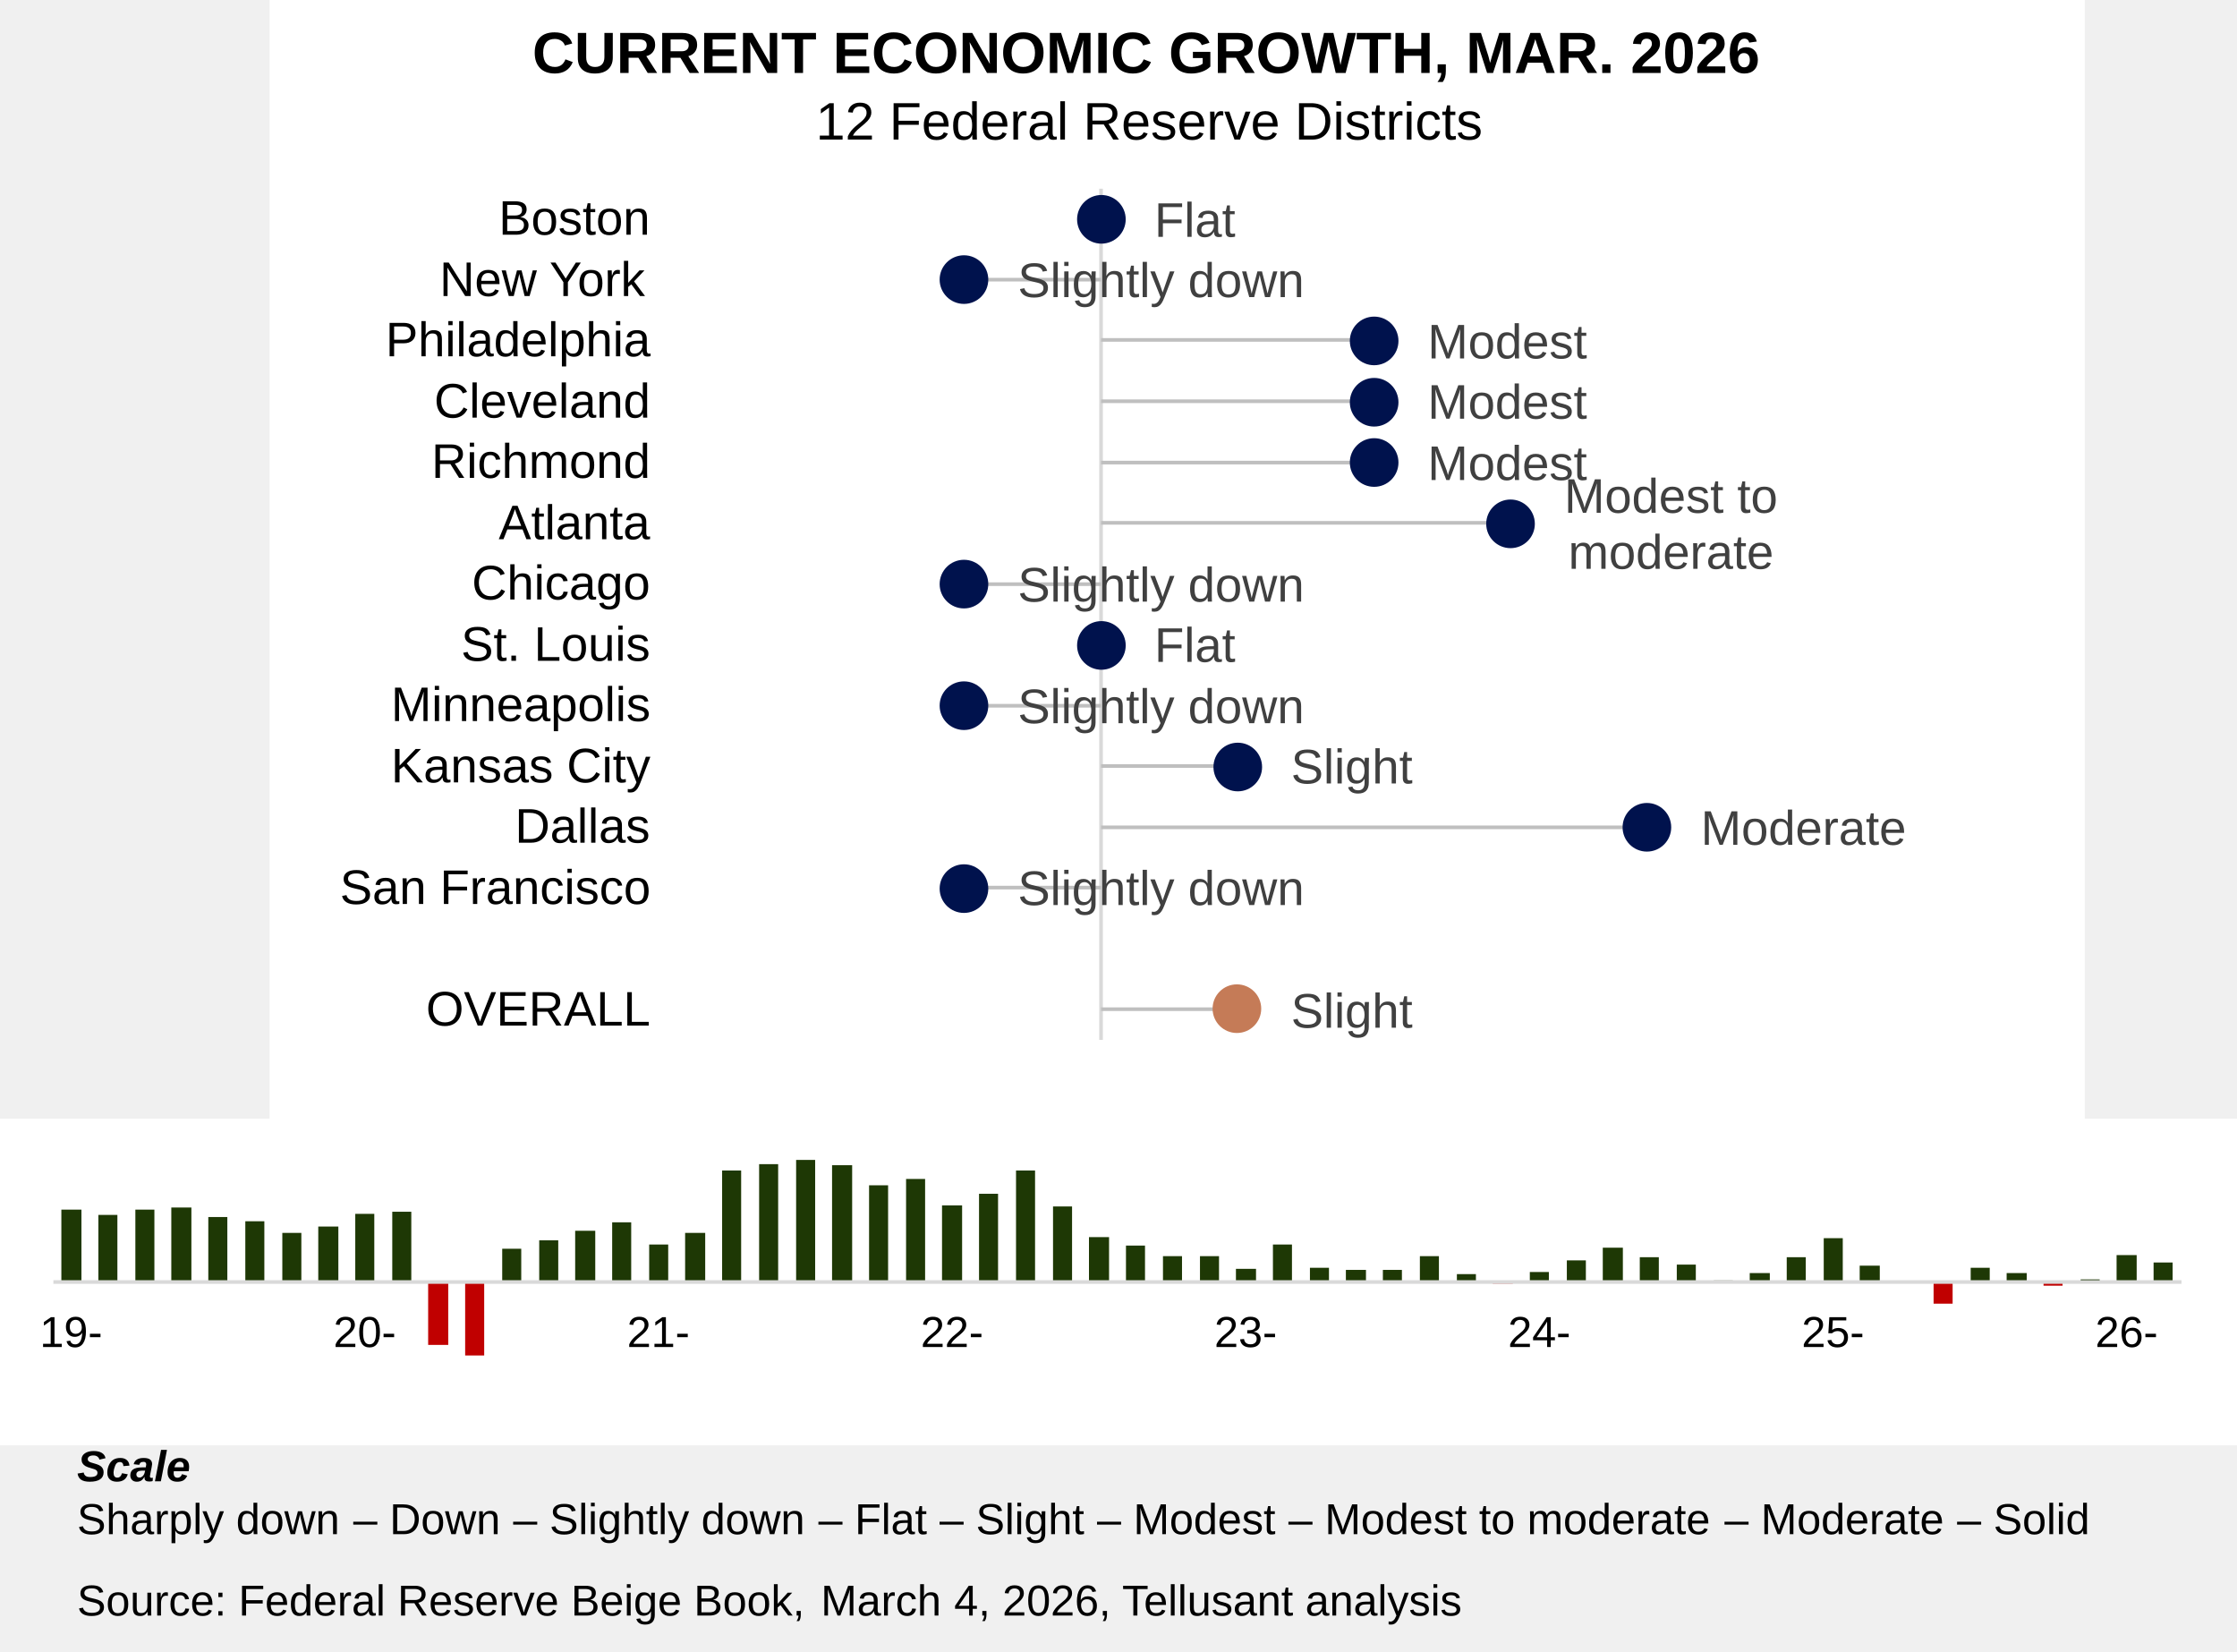
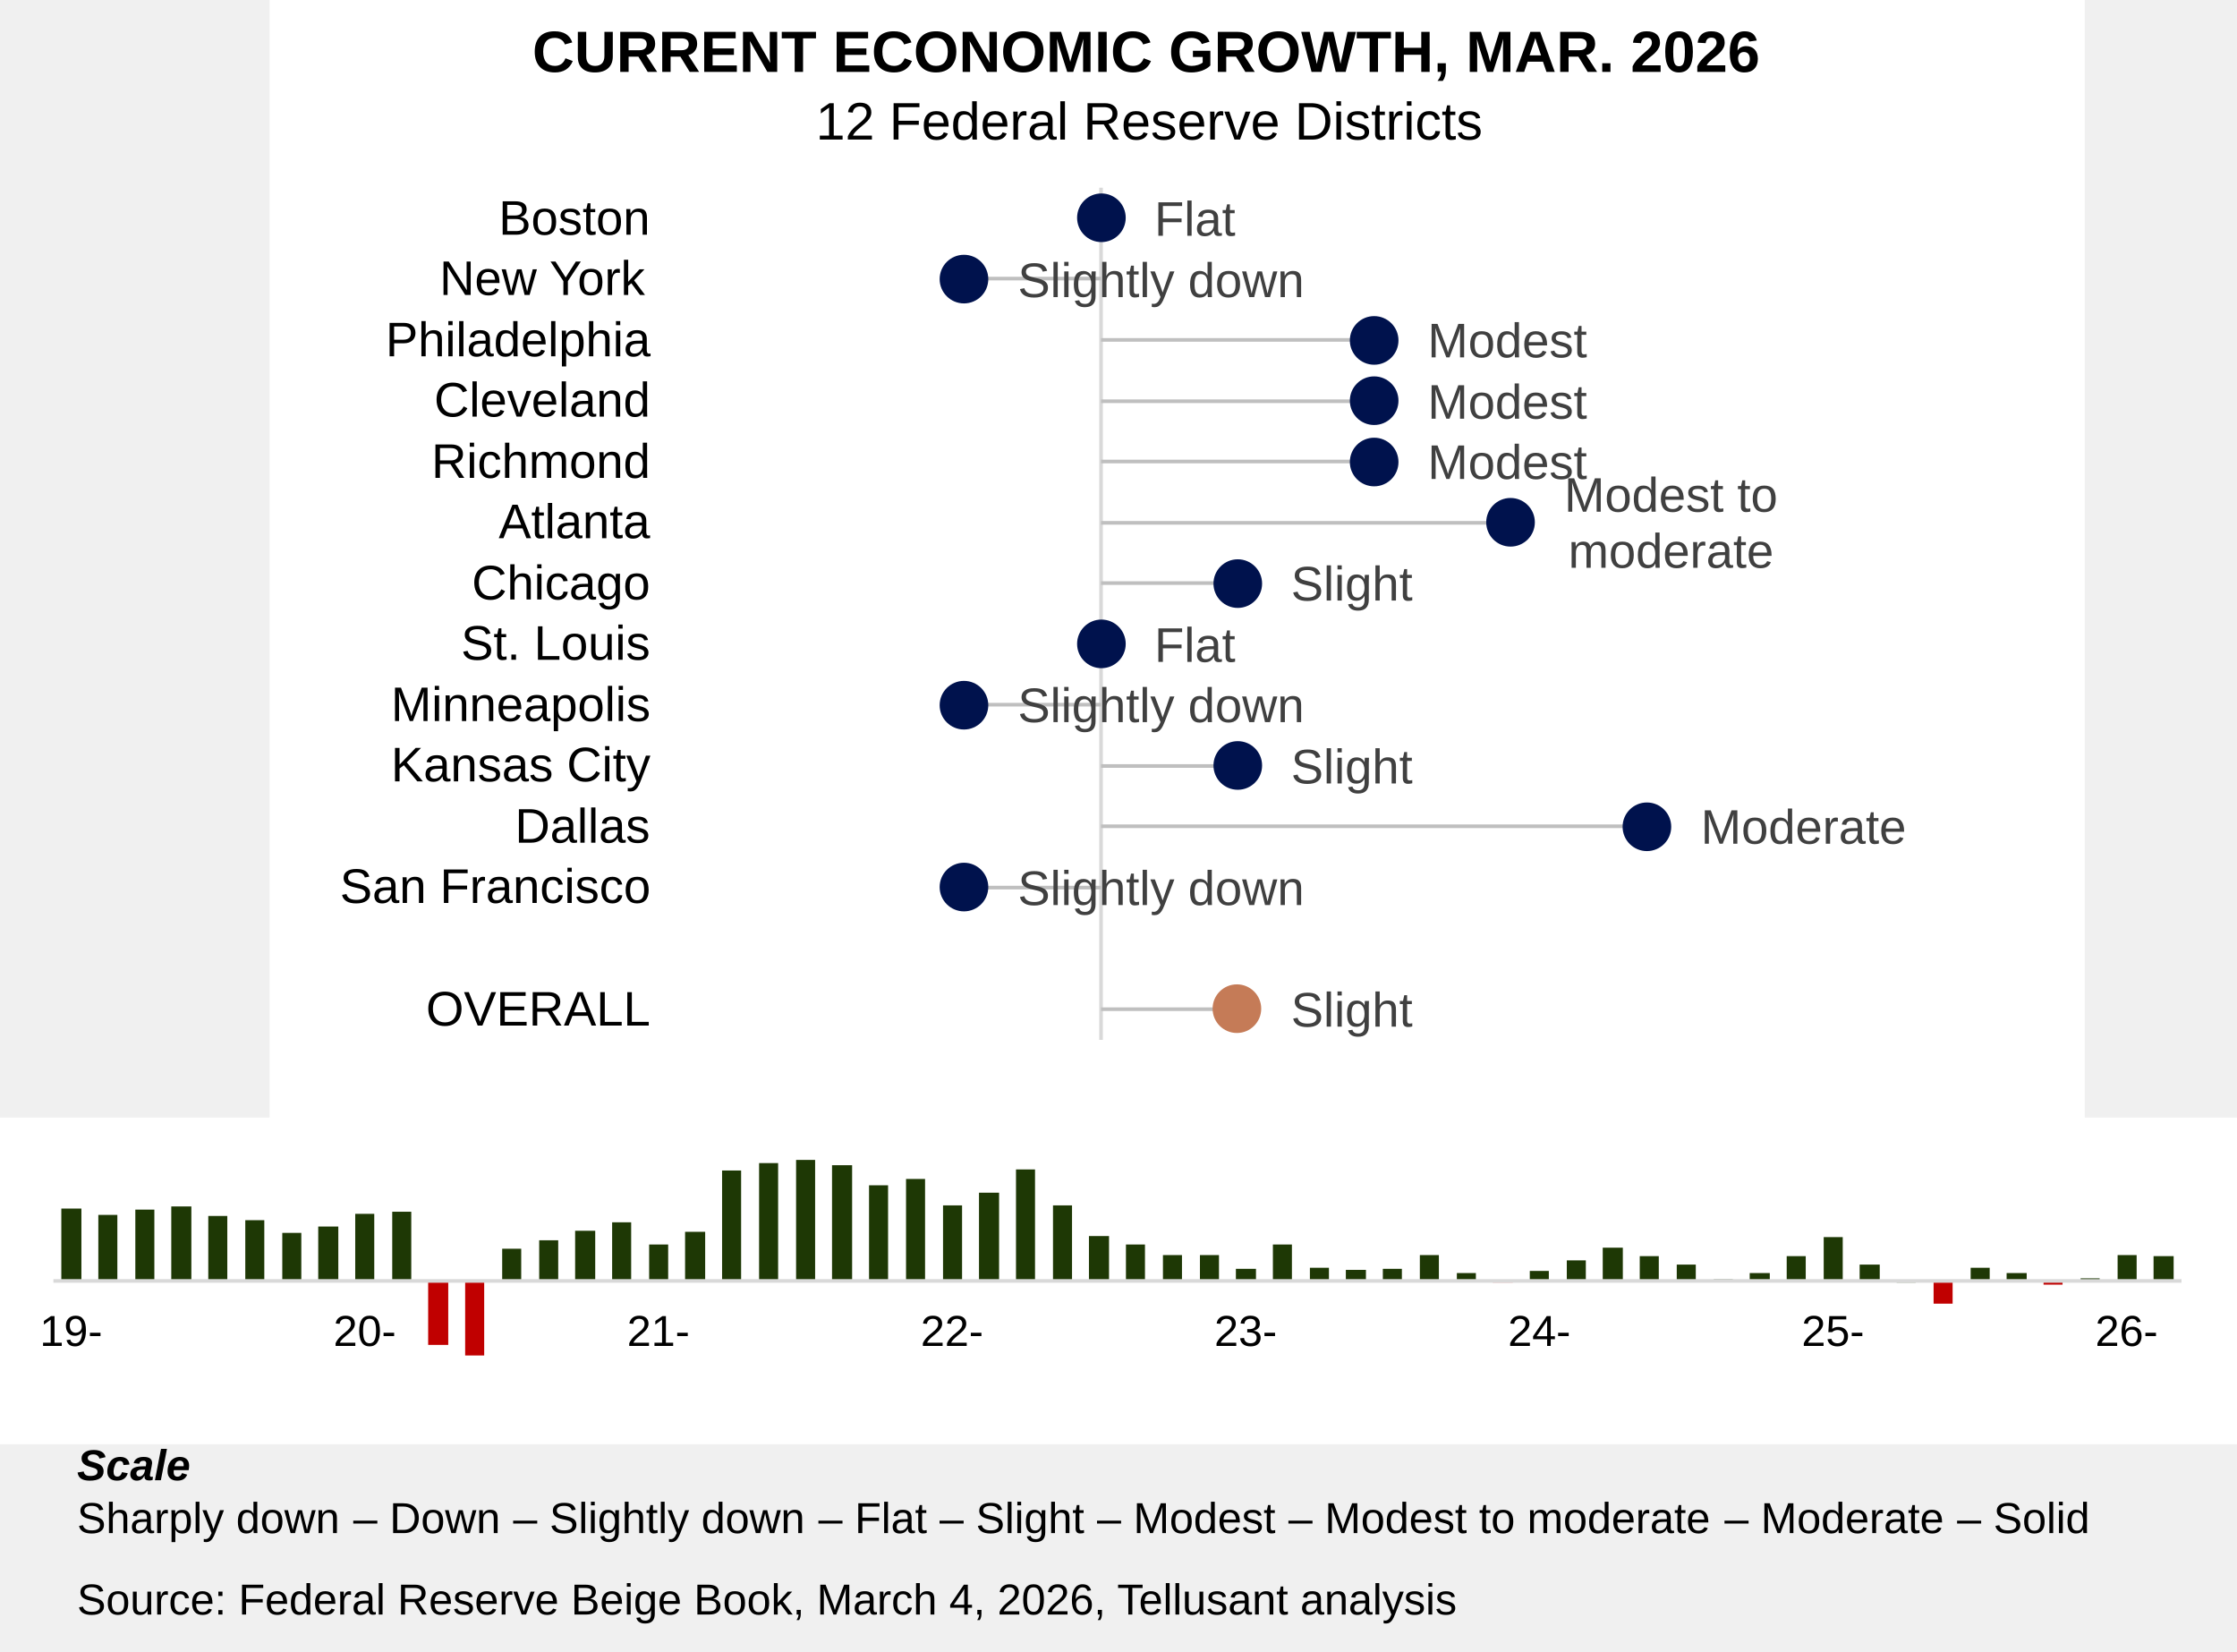
<svg xmlns="http://www.w3.org/2000/svg" width="2116" height="1562" xml:space="preserve" overflow="hidden">
  <defs>
    <clipPath id="clip0">
-       <rect x="1142" y="554" width="2116" height="1562" />
+       <rect x="136" y="309" width="2116" height="1562" />
    </clipPath>
  </defs>
-   <g clip-path="url(#clip0)" transform="translate(-1142 -554)">
-     <text font-family="Arial,Arial_MSFontService,sans-serif" font-style="italic" font-weight="700" font-size="41" transform="matrix(1 0 0 1 1214.89 1955)">Scale</text>
-     <text font-family="Arial,Arial_MSFontService,sans-serif" font-weight="400" font-size="41" transform="matrix(1 0 0 1 1214.89 2005)">Sharply down </text>
-     <text font-family="Arial,Arial_MSFontService,sans-serif" font-weight="400" font-size="41" transform="matrix(1 0 0 1 1476.14 2005)">–</text>
-     <text font-family="Arial,Arial_MSFontService,sans-serif" font-weight="400" font-size="41" transform="matrix(1 0 0 1 1510.51 2005)">Down </text>
-     <text font-family="Arial,Arial_MSFontService,sans-serif" font-weight="400" font-size="41" transform="matrix(1 0 0 1 1627.39 2005)">–</text>
-     <text font-family="Arial,Arial_MSFontService,sans-serif" font-weight="400" font-size="41" transform="matrix(1 0 0 1 1661.76 2005)">Slightly down </text>
-     <text font-family="Arial,Arial_MSFontService,sans-serif" font-weight="400" font-size="41" transform="matrix(1 0 0 1 1916.14 2005)">–</text>
-     <text font-family="Arial,Arial_MSFontService,sans-serif" font-weight="400" font-size="41" transform="matrix(1 0 0 1 1950.51 2005)">Flat </text>
-     <text font-family="Arial,Arial_MSFontService,sans-serif" font-weight="400" font-size="41" transform="matrix(1 0 0 1 2030.72 2005)">–</text>
-     <text font-family="Arial,Arial_MSFontService,sans-serif" font-weight="400" font-size="41" transform="matrix(1 0 0 1 2065.1 2005)">Slight </text>
-     <text font-family="Arial,Arial_MSFontService,sans-serif" font-weight="400" font-size="41" transform="matrix(1 0 0 1 2179.68 2005)">–</text>
-     <text font-family="Arial,Arial_MSFontService,sans-serif" font-weight="400" font-size="41" transform="matrix(1 0 0 1 2214.06 2005)">Modest </text>
-     <text font-family="Arial,Arial_MSFontService,sans-serif" font-weight="400" font-size="41" transform="matrix(1 0 0 1 2360.72 2005)">–</text>
-     <text font-family="Arial,Arial_MSFontService,sans-serif" font-weight="400" font-size="41" transform="matrix(1 0 0 1 2395.1 2005)">Modest to moderate </text>
-     <text font-family="Arial,Arial_MSFontService,sans-serif" font-weight="400" font-size="41" transform="matrix(1 0 0 1 2773.22 2005)">–</text>
-     <text font-family="Arial,Arial_MSFontService,sans-serif" font-weight="400" font-size="41" transform="matrix(1 0 0 1 2807.6 2005)">Moderate </text>
-     <text font-family="Arial,Arial_MSFontService,sans-serif" font-weight="400" font-size="41" transform="matrix(1 0 0 1 2993.22 2005)">–</text>
-     <text font-family="Arial,Arial_MSFontService,sans-serif" font-weight="400" font-size="41" transform="matrix(1 0 0 1 3027.6 2005)">Solid</text>
-     <text font-family="Arial,Arial_MSFontService,sans-serif" font-weight="400" font-size="41" transform="matrix(1 0 0 1 1214.89 2082)">Source: Federal Reserve Beige Book, </text>
-     <text font-family="Arial,Arial_MSFontService,sans-serif" font-weight="400" font-size="41" transform="matrix(1 0 0 1 1918.43 2082)">March</text>
-     <text font-family="Arial,Arial_MSFontService,sans-serif" font-weight="400" font-size="41" transform="matrix(1 0 0 1 2044.47 2082)">4</text>
-     <text font-family="Arial,Arial_MSFontService,sans-serif" font-weight="400" font-size="41" transform="matrix(1 0 0 1 2067.39 2082)">, 2026, Tellusant analysis</text>
-     <rect x="1397" y="554" width="1717" height="1130" fill="#FFFFFF" />
-     <g>
-       <rect x="2183.5" y="985.5" width="258" height="11" stroke="#FFFFFF" stroke-width="3.438" stroke-linejoin="round" stroke-miterlimit="10" fill="none" />
-     </g>
-     <g>
-       <path d="M0 0 0 805" stroke="#D9D9D9" stroke-width="3.438" stroke-linejoin="round" stroke-miterlimit="10" fill="none" fill-rule="evenodd" transform="matrix(1 0 0 -1 2183.5 1537.5)" />
-     </g>
-     <g>
-       <path d="M2312.5 1508.5 2183.5 1508.5" stroke="#BFBFBF" stroke-width="3.438" stroke-linejoin="round" stroke-miterlimit="10" fill="none" />
-     </g>
-     <g>
-       <path d="M2054.5 1393.5 2183.5 1393.5" stroke="#BFBFBF" stroke-width="3.438" stroke-linejoin="round" stroke-miterlimit="10" fill="none" />
-     </g>
-     <g>
-       <path d="M2700.5 1336.5 2183.5 1336.5" stroke="#BFBFBF" stroke-width="3.438" stroke-linejoin="round" stroke-miterlimit="10" fill="none" />
-     </g>
-     <g>
-       <path d="M2312.5 1278.5 2183.5 1278.5" stroke="#BFBFBF" stroke-width="3.438" stroke-linejoin="round" stroke-miterlimit="10" fill="none" />
-     </g>
-     <g>
-       <path d="M2054.5 1221.5 2183.5 1221.5" stroke="#BFBFBF" stroke-width="3.438" stroke-linejoin="round" stroke-miterlimit="10" fill="none" />
-     </g>
-     <g>
-       <path d="M2054.5 1106.5 2183.5 1106.5" stroke="#BFBFBF" stroke-width="3.438" stroke-linejoin="round" stroke-miterlimit="10" fill="none" />
-     </g>
-     <g>
-       <path d="M2571.5 1048.5 2183.5 1048.5" stroke="#BFBFBF" stroke-width="3.438" stroke-linejoin="round" stroke-miterlimit="10" fill="none" />
-     </g>
-     <g>
-       <path d="M2441.5 991.5 2183.5 991.5" stroke="#BFBFBF" stroke-width="3.438" stroke-linejoin="round" stroke-miterlimit="10" fill="none" />
-     </g>
-     <g>
-       <path d="M2441.5 933.5 2183.5 933.5" stroke="#BFBFBF" stroke-width="3.438" stroke-linejoin="round" stroke-miterlimit="10" fill="none" />
-     </g>
-     <g>
-       <path d="M2441.5 875.5 2183.5 875.5" stroke="#BFBFBF" stroke-width="3.438" stroke-linejoin="round" stroke-miterlimit="10" fill="none" />
-     </g>
-     <g>
-       <path d="M2054.5 818.5 2183.5 818.5" stroke="#BFBFBF" stroke-width="3.438" stroke-linejoin="round" stroke-miterlimit="10" fill="none" />
-     </g>
-     <g>
-       <path d="M2335 1508C2335 1520.7 2324.7 1531 2312 1531 2299.3 1531 2289 1520.7 2289 1508 2289 1495.3 2299.3 1485 2312 1485 2324.7 1485 2335 1495.3 2335 1508Z" fill="#C57B57" />
-     </g>
-     <g>
-       <path d="M2076.82 1394.44C2076.82 1407.14 2066.53 1417.44 2053.82 1417.44 2041.12 1417.44 2030.82 1407.14 2030.82 1394.44 2030.82 1381.74 2041.12 1371.44 2053.82 1371.44 2066.53 1371.44 2076.82 1381.74 2076.82 1394.44Z" fill="#00124D" />
-       <path d="M2722.82 1336.44C2722.82 1349.14 2712.53 1359.44 2699.82 1359.44 2687.12 1359.44 2676.82 1349.14 2676.82 1336.44 2676.82 1323.74 2687.12 1313.44 2699.82 1313.44 2712.53 1313.44 2722.82 1323.74 2722.82 1336.44Z" fill="#00124D" />
-       <path d="M2335.82 1279.44C2335.82 1292.14 2325.53 1302.44 2312.82 1302.44 2300.12 1302.44 2289.82 1292.14 2289.82 1279.44 2289.82 1266.74 2300.12 1256.44 2312.82 1256.44 2325.53 1256.44 2335.82 1266.74 2335.82 1279.44Z" fill="#00124D" />
-       <path d="M2076.82 1221.44C2076.82 1234.14 2066.53 1244.44 2053.82 1244.44 2041.12 1244.44 2030.82 1234.14 2030.82 1221.44 2030.82 1208.74 2041.12 1198.44 2053.82 1198.44 2066.53 1198.44 2076.82 1208.74 2076.82 1221.44Z" fill="#00124D" />
-       <path d="M2206.82 1164.44C2206.82 1177.14 2196.53 1187.44 2183.82 1187.44 2171.12 1187.44 2160.82 1177.14 2160.82 1164.44 2160.82 1151.74 2171.12 1141.44 2183.82 1141.44 2196.53 1141.44 2206.82 1151.74 2206.82 1164.44Z" fill="#00124D" />
-       <path d="M2076.82 1106.44C2076.82 1119.14 2066.53 1129.44 2053.82 1129.44 2041.12 1129.44 2030.82 1119.14 2030.82 1106.44 2030.82 1093.74 2041.12 1083.44 2053.82 1083.44 2066.53 1083.44 2076.82 1093.74 2076.82 1106.44Z" fill="#00124D" />
-       <path d="M2593.82 1049.44C2593.82 1062.14 2583.53 1072.44 2570.82 1072.44 2558.12 1072.44 2547.82 1062.14 2547.82 1049.44 2547.82 1036.74 2558.12 1026.44 2570.82 1026.44 2583.53 1026.44 2593.82 1036.74 2593.82 1049.44Z" fill="#00124D" />
-       <path d="M2464.82 991.439C2464.82 1004.14 2454.53 1014.44 2441.82 1014.44 2429.12 1014.44 2418.82 1004.14 2418.82 991.439 2418.82 978.736 2429.12 968.439 2441.82 968.439 2454.53 968.439 2464.82 978.736 2464.82 991.439Z" fill="#00124D" />
-       <path d="M2464.82 934.439C2464.82 947.141 2454.53 957.438 2441.82 957.438 2429.12 957.438 2418.82 947.141 2418.82 934.439 2418.82 921.736 2429.12 911.439 2441.82 911.439 2454.53 911.439 2464.82 921.736 2464.82 934.439Z" fill="#00124D" />
-       <path d="M2464.82 876.439C2464.82 889.141 2454.53 899.438 2441.82 899.438 2429.12 899.438 2418.82 889.141 2418.82 876.439 2418.82 863.736 2429.12 853.439 2441.82 853.439 2454.53 853.439 2464.82 863.736 2464.82 876.439Z" fill="#00124D" />
-       <path d="M2076.82 818.439C2076.82 831.141 2066.53 841.438 2053.82 841.438 2041.12 841.438 2030.82 831.141 2030.82 818.439 2030.82 805.736 2041.12 795.439 2053.82 795.439 2066.53 795.439 2076.82 805.736 2076.82 818.439Z" fill="#00124D" />
-       <path d="M2206.82 761.439C2206.82 774.141 2196.53 784.438 2183.82 784.438 2171.12 784.438 2160.82 774.141 2160.82 761.439 2160.82 748.736 2171.12 738.439 2183.82 738.439 2196.53 738.439 2206.82 748.736 2206.82 761.439Z" fill="#00124D" />
-     </g>
-     <g>
-       <text fill="#404040" font-family="Arial,Arial_MSFontService,sans-serif" font-weight="400" font-size="46" transform="matrix(1 0 0 1 2363.15 1526)">Slight</text>
-     </g>
-     <g>
-       <text fill="#404040" font-family="Arial,Arial_MSFontService,sans-serif" font-weight="400" font-size="46" transform="matrix(1 0 0 1 2104.7 1410)">Slightly down</text>
-     </g>
-     <g>
-       <text fill="#404040" font-family="Arial,Arial_MSFontService,sans-serif" font-weight="400" font-size="46" transform="matrix(1 0 0 1 2750.82 1353)">Moderate</text>
-     </g>
-     <g>
-       <text fill="#404040" font-family="Arial,Arial_MSFontService,sans-serif" font-weight="400" font-size="46" transform="matrix(1 0 0 1 2363.15 1295)">Slight</text>
-     </g>
-     <g>
-       <text fill="#404040" font-family="Arial,Arial_MSFontService,sans-serif" font-weight="400" font-size="46" transform="matrix(1 0 0 1 2104.7 1238)">Slightly down</text>
-     </g>
-     <g>
-       <text fill="#404040" font-family="Arial,Arial_MSFontService,sans-serif" font-weight="400" font-size="46" transform="matrix(1 0 0 1 2233.93 1180)">Flat</text>
-     </g>
-     <g>
-       <text fill="#404040" font-family="Arial,Arial_MSFontService,sans-serif" font-weight="400" font-size="46" transform="matrix(1 0 0 1 2104.7 1123)">Slightly down</text>
-     </g>
-     <g>
-       <text fill="#404040" font-family="Arial,Arial_MSFontService,sans-serif" font-weight="400" font-size="46" transform="matrix(1 0 0 1 2621.6 1039)">Modest to </text>
-     </g>
-     <g>
-       <text fill="#404040" font-family="Arial,Arial_MSFontService,sans-serif" font-weight="400" font-size="46" transform="matrix(1 0 0 1 2625.43 1092)">moderate</text>
-     </g>
-     <g>
-       <text fill="#404040" font-family="Arial,Arial_MSFontService,sans-serif" font-weight="400" font-size="46" transform="matrix(1 0 0 1 2492.37 1008)">Modest</text>
-     </g>
-     <g>
-       <text fill="#404040" font-family="Arial,Arial_MSFontService,sans-serif" font-weight="400" font-size="46" transform="matrix(1 0 0 1 2492.37 950)">Modest</text>
-     </g>
-     <g>
-       <text fill="#404040" font-family="Arial,Arial_MSFontService,sans-serif" font-weight="400" font-size="46" transform="matrix(1 0 0 1 2492.37 893)">Modest</text>
-     </g>
-     <g>
-       <text fill="#404040" font-family="Arial,Arial_MSFontService,sans-serif" font-weight="400" font-size="46" transform="matrix(1 0 0 1 2104.7 835)">Slightly down</text>
-     </g>
-     <g>
-       <text fill="#404040" font-family="Arial,Arial_MSFontService,sans-serif" font-weight="400" font-size="46" transform="matrix(1 0 0 1 2233.93 778)">Flat</text>
-     </g>
-     <g>
-       <text font-family="Arial,Arial_MSFontService,sans-serif" font-weight="400" font-size="46" transform="matrix(1 0 0 1 1544.96 1524)">OVERALL</text>
-     </g>
-     <g>
-       <text font-family="Arial,Arial_MSFontService,sans-serif" font-weight="400" font-size="46" transform="matrix(1 0 0 1 1463.47 1409)">San Francisco</text>
-     </g>
-     <g>
-       <text font-family="Arial,Arial_MSFontService,sans-serif" font-weight="400" font-size="46" transform="matrix(1 0 0 1 1629.07 1351)">Dallas</text>
-     </g>
-     <g>
-       <text font-family="Arial,Arial_MSFontService,sans-serif" font-weight="400" font-size="46" transform="matrix(1 0 0 1 1511.87 1294)">Kansas City</text>
-     </g>
-     <g>
-       <text font-family="Arial,Arial_MSFontService,sans-serif" font-weight="400" font-size="46" transform="matrix(1 0 0 1 1511.87 1236)">Minneapolis</text>
-     </g>
-     <g>
-       <text font-family="Arial,Arial_MSFontService,sans-serif" font-weight="400" font-size="46" transform="matrix(1 0 0 1 1578.05 1179)">St. Louis</text>
-     </g>
-     <g>
-       <text font-family="Arial,Arial_MSFontService,sans-serif" font-weight="400" font-size="46" transform="matrix(1 0 0 1 1588.28 1121)">Chicago</text>
-     </g>
-     <g>
-       <text font-family="Arial,Arial_MSFontService,sans-serif" font-weight="400" font-size="46" transform="matrix(1 0 0 1 1613.71 1064)">Atlanta</text>
-     </g>
-     <g>
-       <text font-family="Arial,Arial_MSFontService,sans-serif" font-weight="400" font-size="46" transform="matrix(1 0 0 1 1550.1 1006)">Richmond</text>
-     </g>
-     <g>
-       <text font-family="Arial,Arial_MSFontService,sans-serif" font-weight="400" font-size="46" transform="matrix(1 0 0 1 1552.62 949)">Cleveland</text>
-     </g>
-     <g>
-       <text font-family="Arial,Arial_MSFontService,sans-serif" font-weight="400" font-size="46" transform="matrix(1 0 0 1 1506.74 891)">Philadelphia</text>
-     </g>
-     <g>
-       <text font-family="Arial,Arial_MSFontService,sans-serif" font-weight="400" font-size="46" transform="matrix(1 0 0 1 1557.75 834)">New York</text>
-     </g>
-     <g>
-       <text font-family="Arial,Arial_MSFontService,sans-serif" font-weight="400" font-size="46" transform="matrix(1 0 0 1 1613.71 776)">Boston</text>
-     </g>
-     <g>
-       <text font-family="Arial,Arial_MSFontService,sans-serif" font-weight="400" font-size="50" transform="matrix(1 0 0 1 1913.65 686)">12 Federal Reserve Districts</text>
-     </g>
-     <g>
-       <text font-family="Arial,Arial_MSFontService,sans-serif" font-weight="700" font-size="55" transform="matrix(1 0 0 1 1645.56 623)">CURRENT ECONOMIC GROWTH, MAR. 2026</text>
-     </g>
-     <rect x="1142" y="1612" width="2116" height="309" fill="#FFFFFF" />
-     <g>
-       <rect x="1547" y="1766" width="19" height="60" fill="#C00000" />
-     </g>
-     <g>
-       <rect x="1582" y="1766" width="18" height="70" fill="#C00000" />
-     </g>
-     <g>
-       <rect x="2554" y="1766" width="19" height="2" fill="#C00000" />
-     </g>
-     <g>
-       <rect x="2971" y="1766" width="18" height="21" fill="#C00000" />
-     </g>
-     <g>
-       <rect x="3075" y="1766" width="18" height="4" fill="#C00000" />
-     </g>
-     <g>
-       <path d="M1200.04 1698.06 1219.04 1698.06 1219.04 1766.06 1200.04 1766.06ZM1235.04 1703.06 1253.04 1703.06 1253.04 1766.06 1235.04 1766.06ZM1270.04 1698.06 1288.04 1698.06 1288.04 1766.06 1270.04 1766.06ZM1304.04 1696.06 1323.04 1696.06 1323.04 1766.06 1304.04 1766.06ZM1339.04 1705.06 1357.04 1705.06 1357.04 1766.06 1339.04 1766.06ZM1374.05 1709.06 1392.05 1709.06 1392.05 1766.06 1374.05 1766.06ZM1409.05 1720.06 1427.05 1720.06 1427.05 1766.06 1409.05 1766.06ZM1443.05 1714.06 1462.05 1714.06 1462.05 1766.06 1443.05 1766.06ZM1478.05 1702.06 1496.05 1702.06 1496.05 1766.06 1478.05 1766.06ZM1513.05 1700.06 1531.05 1700.06 1531.05 1766.06 1513.05 1766.06ZM1617.05 1735.06 1635.05 1735.06 1635.05 1766.06 1617.05 1766.06ZM1652.05 1727.06 1670.05 1727.06 1670.05 1766.06 1652.05 1766.06ZM1686.06 1718.06 1705.06 1718.06 1705.06 1766.06 1686.06 1766.06ZM1721.06 1710.06 1739.06 1710.06 1739.06 1766.06 1721.06 1766.06ZM1756.06 1731.06 1774.06 1731.06 1774.06 1766.06 1756.06 1766.06ZM1790.06 1720.06 1809.06 1720.06 1809.06 1766.06 1790.06 1766.06ZM1825.06 1661.05 1843.06 1661.05 1843.06 1766.06 1825.06 1766.06ZM1860.06 1655.05 1878.06 1655.05 1878.06 1766.06 1860.06 1766.06ZM1895.06 1651.05 1913.06 1651.05 1913.06 1766.06 1895.06 1766.06ZM1929.06 1656.05 1948.06 1656.05 1948.06 1766.06 1929.06 1766.06ZM1964.06 1675.05 1982.06 1675.05 1982.06 1766.06 1964.06 1766.06ZM1999.07 1669.05 2017.07 1669.05 2017.07 1766.06 1999.07 1766.06ZM2033.07 1694.06 2052.07 1694.06 2052.07 1766.06 2033.07 1766.06ZM2068.07 1683.06 2086.07 1683.06 2086.07 1766.06 2068.07 1766.06ZM2103.07 1661.05 2121.07 1661.05 2121.07 1766.06 2103.07 1766.06ZM2138.07 1695.06 2156.07 1695.06 2156.07 1766.06 2138.07 1766.06ZM2172.07 1724.06 2191.07 1724.06 2191.07 1766.06 2172.07 1766.06ZM2207.07 1732.06 2225.07 1732.06 2225.07 1766.06 2207.07 1766.06ZM2242.07 1742.06 2260.07 1742.06 2260.07 1766.06 2242.07 1766.06ZM2277.07 1742.06 2295.08 1742.06 2295.08 1766.06 2277.07 1766.06ZM2311.08 1754.06 2330.08 1754.06 2330.08 1766.06 2311.08 1766.06ZM2346.08 1731.06 2364.08 1731.06 2364.08 1766.06 2346.08 1766.06ZM2381.08 1753.06 2399.08 1753.06 2399.08 1766.06 2381.08 1766.06ZM2415.08 1755.06 2434.08 1755.06 2434.08 1766.06 2415.08 1766.06ZM2450.08 1755.06 2468.08 1755.06 2468.08 1766.06 2450.08 1766.06ZM2485.08 1742.06 2503.08 1742.06 2503.08 1766.06 2485.08 1766.06ZM2520.08 1759.06 2538.08 1759.06 2538.08 1766.06 2520.08 1766.06ZM2589.08 1757.06 2607.09 1757.06 2607.09 1766.06 2589.08 1766.06ZM2624.09 1746.06 2642.09 1746.06 2642.09 1766.06 2624.09 1766.06ZM2658.09 1734.06 2677.09 1734.06 2677.09 1766.06 2658.09 1766.06ZM2693.09 1743.06 2711.09 1743.06 2711.09 1766.06 2693.09 1766.06ZM2728.09 1750.06 2746.09 1750.06 2746.09 1766.06 2728.09 1766.06ZM2763.09 1765.06 2781.09 1765.06 2781.09 1766.06 2763.09 1766.06ZM2797.09 1758.06 2816.09 1758.06 2816.09 1766.06 2797.09 1766.06ZM2832.09 1743.06 2850.09 1743.06 2850.09 1766.06 2832.09 1766.06ZM2867.09 1725.06 2885.09 1725.06 2885.09 1766.06 2867.09 1766.06ZM2901.1 1751.06 2920.1 1751.06 2920.1 1766.06 2901.1 1766.06ZM2936.1 1767.06 2954.1 1767.06 2954.1 1766.06 2936.1 1766.06ZM3006.1 1753.06 3024.1 1753.06 3024.1 1766.06 3006.1 1766.06ZM3040.1 1758.06 3059.1 1758.06 3059.1 1766.06 3040.1 1766.06ZM3110.1 1764.06 3128.1 1764.06 3128.1 1766.06 3110.1 1766.06ZM3144.1 1741.06 3163.1 1741.06 3163.1 1766.06 3144.1 1766.06ZM3179.1 1748.06 3197.1 1748.06 3197.1 1766.06 3179.1 1766.06Z" fill="#1E3805" />
-     </g>
-     <g>
-       <path d="M1192.5 1766.5 3205.5 1766.5" stroke="#D9D9D9" stroke-width="3.438" stroke-linejoin="round" stroke-miterlimit="10" fill="none" fill-rule="evenodd" />
-     </g>
-     <g>
-       <text font-family="Arial,Arial_MSFontService,sans-serif" font-weight="400" font-size="41" transform="matrix(1 0 0 1 1179.62 1828)">19-</text>
-     </g>
-     <g>
-       <text font-family="Arial,Arial_MSFontService,sans-serif" font-weight="400" font-size="41" transform="matrix(1 0 0 1 1457.38 1828)">20-</text>
-     </g>
-     <g>
-       <text font-family="Arial,Arial_MSFontService,sans-serif" font-weight="400" font-size="41" transform="matrix(1 0 0 1 1735.13 1828)">21-</text>
-     </g>
-     <g>
-       <text font-family="Arial,Arial_MSFontService,sans-serif" font-weight="400" font-size="41" transform="matrix(1 0 0 1 2012.89 1828)">22-</text>
-     </g>
-     <g>
-       <text font-family="Arial,Arial_MSFontService,sans-serif" font-weight="400" font-size="41" transform="matrix(1 0 0 1 2290.65 1828)">23-</text>
-     </g>
-     <g>
-       <text font-family="Arial,Arial_MSFontService,sans-serif" font-weight="400" font-size="41" transform="matrix(1 0 0 1 2568.41 1828)">24-</text>
-     </g>
-     <g>
-       <text font-family="Arial,Arial_MSFontService,sans-serif" font-weight="400" font-size="41" transform="matrix(1 0 0 1 2846.17 1828)">25-</text>
-     </g>
-     <g>
-       <text font-family="Arial,Arial_MSFontService,sans-serif" font-weight="400" font-size="41" transform="matrix(1 0 0 1 3123.92 1828)">26-</text>
+   <g clip-path="url(#clip0)" transform="translate(-136 -309)">
+     <text font-family="Arial,Arial_MSFontService,sans-serif" font-style="italic" font-weight="700" font-size="41" transform="matrix(1 0 0 1 208.89 1709)">Scale</text>
+     <text font-family="Arial,Arial_MSFontService,sans-serif" font-weight="400" font-size="41" transform="matrix(1 0 0 1 208.89 1759)">Sharply down </text>
+     <text font-family="Arial,Arial_MSFontService,sans-serif" font-weight="400" font-size="41" transform="matrix(1 0 0 1 470.14 1759)">–</text>
+     <text font-family="Arial,Arial_MSFontService,sans-serif" font-weight="400" font-size="41" transform="matrix(1 0 0 1 504.515 1759)">Down </text>
+     <text font-family="Arial,Arial_MSFontService,sans-serif" font-weight="400" font-size="41" transform="matrix(1 0 0 1 621.39 1759)">–</text>
+     <text font-family="Arial,Arial_MSFontService,sans-serif" font-weight="400" font-size="41" transform="matrix(1 0 0 1 655.765 1759)">Slightly down </text>
+     <text font-family="Arial,Arial_MSFontService,sans-serif" font-weight="400" font-size="41" transform="matrix(1 0 0 1 910.14 1759)">–</text>
+     <text font-family="Arial,Arial_MSFontService,sans-serif" font-weight="400" font-size="41" transform="matrix(1 0 0 1 944.515 1759)">Flat </text>
+     <text font-family="Arial,Arial_MSFontService,sans-serif" font-weight="400" font-size="41" transform="matrix(1 0 0 1 1024.72 1759)">–</text>
+     <text font-family="Arial,Arial_MSFontService,sans-serif" font-weight="400" font-size="41" transform="matrix(1 0 0 1 1059.1 1759)">Slight </text>
+     <text font-family="Arial,Arial_MSFontService,sans-serif" font-weight="400" font-size="41" transform="matrix(1 0 0 1 1173.68 1759)">–</text>
+     <text font-family="Arial,Arial_MSFontService,sans-serif" font-weight="400" font-size="41" transform="matrix(1 0 0 1 1208.06 1759)">Modest </text>
+     <text font-family="Arial,Arial_MSFontService,sans-serif" font-weight="400" font-size="41" transform="matrix(1 0 0 1 1354.72 1759)">–</text>
+     <text font-family="Arial,Arial_MSFontService,sans-serif" font-weight="400" font-size="41" transform="matrix(1 0 0 1 1389.1 1759)">Modest to moderate </text>
+     <text font-family="Arial,Arial_MSFontService,sans-serif" font-weight="400" font-size="41" transform="matrix(1 0 0 1 1767.22 1759)">–</text>
+     <text font-family="Arial,Arial_MSFontService,sans-serif" font-weight="400" font-size="41" transform="matrix(1 0 0 1 1801.6 1759)">Moderate </text>
+     <text font-family="Arial,Arial_MSFontService,sans-serif" font-weight="400" font-size="41" transform="matrix(1 0 0 1 1987.22 1759)">–</text>
+     <text font-family="Arial,Arial_MSFontService,sans-serif" font-weight="400" font-size="41" transform="matrix(1 0 0 1 2021.6 1759)">Solid</text>
+     <text font-family="Arial,Arial_MSFontService,sans-serif" font-weight="400" font-size="41" transform="matrix(1 0 0 1 208.89 1836)">Source: Federal Reserve Beige Book, March 4, 2026, Tellusant analysis</text>
+     <rect x="391" y="309" width="1717" height="1130" fill="#FFFFFF" />
+     <g>
+       <rect x="1177.5" y="739.5" width="258" height="12" stroke="#FFFFFF" stroke-width="3.438" stroke-linejoin="round" stroke-miterlimit="10" fill="none" />
+     </g>
+     <g>
+       <path d="M0 0 0 806" stroke="#D9D9D9" stroke-width="3.438" stroke-linejoin="round" stroke-miterlimit="10" fill="none" fill-rule="evenodd" transform="matrix(1 0 0 -1 1177.5 1292.5)" />
+     </g>
+     <g>
+       <path d="M1306.5 1263.5 1177.5 1263.5" stroke="#BFBFBF" stroke-width="3.438" stroke-linejoin="round" stroke-miterlimit="10" fill="none" />
+     </g>
+     <g>
+       <path d="M1048.5 1148.5 1177.5 1148.5" stroke="#BFBFBF" stroke-width="3.438" stroke-linejoin="round" stroke-miterlimit="10" fill="none" />
+     </g>
+     <g>
+       <path d="M1694.5 1090.5 1177.5 1090.5" stroke="#BFBFBF" stroke-width="3.438" stroke-linejoin="round" stroke-miterlimit="10" fill="none" />
+     </g>
+     <g>
+       <path d="M1306.5 1033.5 1177.5 1033.5" stroke="#BFBFBF" stroke-width="3.438" stroke-linejoin="round" stroke-miterlimit="10" fill="none" />
+     </g>
+     <g>
+       <path d="M1048.5 975.5 1177.5 975.5" stroke="#BFBFBF" stroke-width="3.438" stroke-linejoin="round" stroke-miterlimit="10" fill="none" />
+     </g>
+     <g>
+       <path d="M1306.5 860.5 1177.5 860.5" stroke="#BFBFBF" stroke-width="3.438" stroke-linejoin="round" stroke-miterlimit="10" fill="none" />
+     </g>
+     <g>
+       <path d="M1565.5 803.5 1177.5 803.5" stroke="#BFBFBF" stroke-width="3.438" stroke-linejoin="round" stroke-miterlimit="10" fill="none" />
+     </g>
+     <g>
+       <path d="M1435.5 745.5 1177.5 745.5" stroke="#BFBFBF" stroke-width="3.438" stroke-linejoin="round" stroke-miterlimit="10" fill="none" />
+     </g>
+     <g>
+       <path d="M1435.5 688.5 1177.5 688.5" stroke="#BFBFBF" stroke-width="3.438" stroke-linejoin="round" stroke-miterlimit="10" fill="none" />
+     </g>
+     <g>
+       <path d="M1435.5 630.5 1177.5 630.5" stroke="#BFBFBF" stroke-width="3.438" stroke-linejoin="round" stroke-miterlimit="10" fill="none" />
+     </g>
+     <g>
+       <path d="M1048.5 572.5 1177.5 572.5" stroke="#BFBFBF" stroke-width="3.438" stroke-linejoin="round" stroke-miterlimit="10" fill="none" />
+     </g>
+     <g>
+       <path d="M1329 1263C1329 1275.7 1318.7 1286 1306 1286 1293.3 1286 1283 1275.7 1283 1263 1283 1250.3 1293.3 1240 1306 1240 1318.7 1240 1329 1250.3 1329 1263Z" fill="#C57B57" />
+     </g>
+     <g>
+       <path d="M1070.83 1147.97C1070.83 1160.67 1060.53 1170.97 1047.83 1170.97 1035.12 1170.97 1024.83 1160.67 1024.83 1147.97 1024.83 1135.27 1035.12 1124.97 1047.83 1124.97 1060.53 1124.97 1070.83 1135.27 1070.83 1147.97Z" fill="#00124D" />
+       <path d="M1716.83 1090.97C1716.83 1103.67 1706.53 1113.97 1693.83 1113.97 1681.12 1113.97 1670.83 1103.67 1670.83 1090.97 1670.83 1078.27 1681.12 1067.97 1693.83 1067.97 1706.53 1067.97 1716.83 1078.27 1716.83 1090.97Z" fill="#00124D" />
+       <path d="M1329.83 1032.97C1329.83 1045.67 1319.53 1055.97 1306.83 1055.97 1294.12 1055.97 1283.83 1045.67 1283.83 1032.97 1283.83 1020.27 1294.12 1009.97 1306.83 1009.97 1319.53 1009.97 1329.83 1020.27 1329.83 1032.97Z" fill="#00124D" />
+       <path d="M1070.83 975.971C1070.83 988.674 1060.53 998.971 1047.83 998.971 1035.12 998.971 1024.83 988.674 1024.83 975.971 1024.83 963.269 1035.12 952.972 1047.83 952.972 1060.53 952.972 1070.83 963.269 1070.83 975.971Z" fill="#00124D" />
+       <path d="M1200.83 917.971C1200.83 930.674 1190.53 940.971 1177.83 940.971 1165.12 940.971 1154.83 930.674 1154.83 917.971 1154.83 905.269 1165.12 894.972 1177.83 894.972 1190.53 894.972 1200.83 905.269 1200.83 917.971Z" fill="#00124D" />
+       <path d="M1329.83 860.971C1329.83 873.674 1319.53 883.971 1306.83 883.971 1294.12 883.971 1283.83 873.674 1283.83 860.971 1283.83 848.269 1294.12 837.972 1306.83 837.972 1319.53 837.972 1329.83 848.269 1329.83 860.971Z" fill="#00124D" />
+       <path d="M1587.83 802.971C1587.83 815.674 1577.53 825.971 1564.83 825.971 1552.12 825.971 1541.83 815.674 1541.83 802.971 1541.83 790.269 1552.12 779.972 1564.83 779.972 1577.53 779.972 1587.83 790.269 1587.83 802.971Z" fill="#00124D" />
+       <path d="M1458.83 745.971C1458.83 758.674 1448.53 768.971 1435.83 768.971 1423.12 768.971 1412.83 758.674 1412.83 745.971 1412.83 733.269 1423.12 722.972 1435.83 722.972 1448.53 722.972 1458.83 733.269 1458.83 745.971Z" fill="#00124D" />
+       <path d="M1458.83 687.971C1458.83 700.674 1448.53 710.971 1435.83 710.971 1423.12 710.971 1412.83 700.674 1412.83 687.971 1412.83 675.269 1423.12 664.972 1435.83 664.972 1448.53 664.972 1458.83 675.269 1458.83 687.971Z" fill="#00124D" />
+       <path d="M1458.83 630.971C1458.83 643.674 1448.53 653.971 1435.83 653.971 1423.12 653.971 1412.83 643.674 1412.83 630.971 1412.83 618.269 1423.12 607.972 1435.83 607.972 1448.53 607.972 1458.83 618.269 1458.83 630.971Z" fill="#00124D" />
+       <path d="M1070.83 572.971C1070.83 585.674 1060.53 595.971 1047.83 595.971 1035.12 595.971 1024.83 585.674 1024.83 572.971 1024.83 560.269 1035.12 549.971 1047.83 549.971 1060.53 549.971 1070.83 560.269 1070.83 572.971Z" fill="#00124D" />
+       <path d="M1200.83 514.971C1200.83 527.674 1190.53 537.971 1177.83 537.971 1165.12 537.971 1154.83 527.674 1154.83 514.971 1154.83 502.269 1165.12 491.972 1177.83 491.972 1190.53 491.972 1200.83 502.269 1200.83 514.971Z" fill="#00124D" />
+     </g>
+     <g>
+       <text fill="#404040" font-family="Arial,Arial_MSFontService,sans-serif" font-weight="400" font-size="46" transform="matrix(1 0 0 1 1357.15 1280)">Slight</text>
+     </g>
+     <g>
+       <text fill="#404040" font-family="Arial,Arial_MSFontService,sans-serif" font-weight="400" font-size="46" transform="matrix(1 0 0 1 1098.7 1165)">Slightly down</text>
+     </g>
+     <g>
+       <text fill="#404040" font-family="Arial,Arial_MSFontService,sans-serif" font-weight="400" font-size="46" transform="matrix(1 0 0 1 1744.82 1107)">Moderate</text>
+     </g>
+     <g>
+       <text fill="#404040" font-family="Arial,Arial_MSFontService,sans-serif" font-weight="400" font-size="46" transform="matrix(1 0 0 1 1357.15 1050)">Slight</text>
+     </g>
+     <g>
+       <text fill="#404040" font-family="Arial,Arial_MSFontService,sans-serif" font-weight="400" font-size="46" transform="matrix(1 0 0 1 1098.7 992)">Slightly down</text>
+     </g>
+     <g>
+       <text fill="#404040" font-family="Arial,Arial_MSFontService,sans-serif" font-weight="400" font-size="46" transform="matrix(1 0 0 1 1227.93 935)">Flat</text>
+     </g>
+     <g>
+       <text fill="#404040" font-family="Arial,Arial_MSFontService,sans-serif" font-weight="400" font-size="46" transform="matrix(1 0 0 1 1357.15 877)">Slight</text>
+     </g>
+     <g>
+       <text fill="#404040" font-family="Arial,Arial_MSFontService,sans-serif" font-weight="400" font-size="46" transform="matrix(1 0 0 1 1615.6 793)">Modest to </text>
+     </g>
+     <g>
+       <text fill="#404040" font-family="Arial,Arial_MSFontService,sans-serif" font-weight="400" font-size="46" transform="matrix(1 0 0 1 1619.43 846)">moderate</text>
+     </g>
+     <g>
+       <text fill="#404040" font-family="Arial,Arial_MSFontService,sans-serif" font-weight="400" font-size="46" transform="matrix(1 0 0 1 1486.38 762)">Modest</text>
+     </g>
+     <g>
+       <text fill="#404040" font-family="Arial,Arial_MSFontService,sans-serif" font-weight="400" font-size="46" transform="matrix(1 0 0 1 1486.38 705)">Modest</text>
+     </g>
+     <g>
+       <text fill="#404040" font-family="Arial,Arial_MSFontService,sans-serif" font-weight="400" font-size="46" transform="matrix(1 0 0 1 1486.38 647)">Modest</text>
+     </g>
+     <g>
+       <text fill="#404040" font-family="Arial,Arial_MSFontService,sans-serif" font-weight="400" font-size="46" transform="matrix(1 0 0 1 1098.7 590)">Slightly down</text>
+     </g>
+     <g>
+       <text fill="#404040" font-family="Arial,Arial_MSFontService,sans-serif" font-weight="400" font-size="46" transform="matrix(1 0 0 1 1227.93 532)">Flat</text>
+     </g>
+     <g>
+       <text font-family="Arial,Arial_MSFontService,sans-serif" font-weight="400" font-size="46" transform="matrix(1 0 0 1 538.965 1279)">OVERALL</text>
+     </g>
+     <g>
+       <text font-family="Arial,Arial_MSFontService,sans-serif" font-weight="400" font-size="46" transform="matrix(1 0 0 1 457.473 1163)">San Francisco</text>
+     </g>
+     <g>
+       <text font-family="Arial,Arial_MSFontService,sans-serif" font-weight="400" font-size="46" transform="matrix(1 0 0 1 623.069 1106)">Dallas</text>
+     </g>
+     <g>
+       <text font-family="Arial,Arial_MSFontService,sans-serif" font-weight="400" font-size="46" transform="matrix(1 0 0 1 505.873 1048)">Kansas City</text>
+     </g>
+     <g>
+       <text font-family="Arial,Arial_MSFontService,sans-serif" font-weight="400" font-size="46" transform="matrix(1 0 0 1 505.873 991)">Minneapolis</text>
+     </g>
+     <g>
+       <text font-family="Arial,Arial_MSFontService,sans-serif" font-weight="400" font-size="46" transform="matrix(1 0 0 1 572.057 933)">St. Louis</text>
+     </g>
+     <g>
+       <text font-family="Arial,Arial_MSFontService,sans-serif" font-weight="400" font-size="46" transform="matrix(1 0 0 1 582.277 876)">Chicago</text>
+     </g>
+     <g>
+       <text font-family="Arial,Arial_MSFontService,sans-serif" font-weight="400" font-size="46" transform="matrix(1 0 0 1 607.715 818)">Atlanta</text>
+     </g>
+     <g>
+       <text font-family="Arial,Arial_MSFontService,sans-serif" font-weight="400" font-size="46" transform="matrix(1 0 0 1 544.098 761)">Richmond</text>
+     </g>
+     <g>
+       <text font-family="Arial,Arial_MSFontService,sans-serif" font-weight="400" font-size="46" transform="matrix(1 0 0 1 546.619 703)">Cleveland</text>
+     </g>
+     <g>
+       <text font-family="Arial,Arial_MSFontService,sans-serif" font-weight="400" font-size="46" transform="matrix(1 0 0 1 500.74 646)">Philadelphia</text>
+     </g>
+     <g>
+       <text font-family="Arial,Arial_MSFontService,sans-serif" font-weight="400" font-size="46" transform="matrix(1 0 0 1 551.752 588)">New York</text>
+     </g>
+     <g>
+       <text font-family="Arial,Arial_MSFontService,sans-serif" font-weight="400" font-size="46" transform="matrix(1 0 0 1 607.715 531)">Boston</text>
+     </g>
+     <g>
+       <text font-family="Arial,Arial_MSFontService,sans-serif" font-weight="400" font-size="50" transform="matrix(1 0 0 1 907.651 441)">12 Federal Reserve Districts</text>
+     </g>
+     <g>
+       <text font-family="Arial,Arial_MSFontService,sans-serif" font-weight="700" font-size="55" transform="matrix(1 0 0 1 639.566 377)">CURRENT ECONOMIC GROWTH, MAR. 2026</text>
+     </g>
+     <rect x="136" y="1366" width="2116" height="309" fill="#FFFFFF" />
+     <g>
+       <rect x="541" y="1521" width="19" height="60" fill="#C00000" />
+     </g>
+     <g>
+       <rect x="576" y="1521" width="18" height="70" fill="#C00000" />
+     </g>
+     <g>
+       <rect x="1548" y="1521" width="19" height="1" fill="#C00000" />
+     </g>
+     <g>
+       <rect x="1965" y="1521" width="18" height="21" fill="#C00000" />
+     </g>
+     <g>
+       <rect x="2069" y="1521" width="18" height="3" fill="#C00000" />
+     </g>
+     <g>
+       <path d="M194.006 1452.05 213.007 1452.05 213.007 1521.05 194.006 1521.05ZM229.008 1458.05 247.008 1458.05 247.008 1521.05 229.008 1521.05ZM264.009 1453.05 282.009 1453.05 282.009 1521.05 264.009 1521.05ZM298.01 1450.05 317.01 1450.05 317.01 1521.05 298.01 1521.05ZM333.011 1459.05 351.012 1459.05 351.012 1521.05 333.011 1521.05ZM368.012 1463.05 386.013 1463.05 386.013 1521.05 368.012 1521.05ZM403.013 1475.05 421.014 1475.05 421.014 1521.05 403.013 1521.05ZM437.014 1469.05 456.015 1469.05 456.015 1521.05 437.014 1521.05ZM472.015 1457.05 490.016 1457.05 490.016 1521.05 472.015 1521.05ZM507.017 1455.05 525.017 1455.05 525.017 1521.05 507.017 1521.05ZM611.02 1490.05 629.021 1490.05 629.021 1521.05 611.02 1521.05ZM646.021 1482.05 664.022 1482.05 664.022 1521.05 646.021 1521.05ZM680.022 1473.05 699.023 1473.05 699.023 1521.05 680.022 1521.05ZM715.023 1465.05 733.024 1465.05 733.024 1521.05 715.023 1521.05ZM750.025 1486.05 768.025 1486.05 768.025 1521.05 750.025 1521.05ZM784.026 1474.05 803.026 1474.05 803.026 1521.05 784.026 1521.05ZM819.027 1416.05 837.027 1416.05 837.027 1521.05 819.027 1521.05ZM854.028 1409.05 872.029 1409.05 872.029 1521.05 854.028 1521.05ZM889.029 1406.05 907.03 1406.05 907.03 1521.05 889.029 1521.05ZM923.03 1411.05 942.031 1411.05 942.031 1521.05 923.03 1521.05ZM958.031 1430.05 976.032 1430.05 976.032 1521.05 958.031 1521.05ZM993.033 1424.05 1011.03 1424.05 1011.03 1521.05 993.033 1521.05ZM1028.03 1449.05 1046.03 1449.05 1046.03 1521.05 1028.03 1521.05ZM1062.03 1437.05 1081.04 1437.05 1081.04 1521.05 1062.03 1521.05ZM1097.04 1415.05 1115.04 1415.05 1115.04 1521.05 1097.04 1521.05ZM1132.04 1449.05 1150.04 1449.05 1150.04 1521.05 1132.04 1521.05ZM1166.04 1478.05 1185.04 1478.05 1185.04 1521.05 1166.04 1521.05ZM1201.04 1486.05 1219.04 1486.05 1219.04 1521.05 1201.04 1521.05ZM1236.04 1496.05 1254.04 1496.05 1254.04 1521.05 1236.04 1521.05ZM1271.04 1496.05 1289.04 1496.05 1289.04 1521.05 1271.04 1521.05ZM1305.04 1509.05 1324.04 1509.05 1324.04 1521.05 1305.04 1521.05ZM1340.04 1486.05 1358.04 1486.05 1358.04 1521.05 1340.04 1521.05ZM1375.05 1508.05 1393.05 1508.05 1393.05 1521.05 1375.05 1521.05ZM1409.05 1510.05 1428.05 1510.05 1428.05 1521.05 1409.05 1521.05ZM1444.05 1509.05 1462.05 1509.05 1462.05 1521.05 1444.05 1521.05ZM1479.05 1496.05 1497.05 1496.05 1497.05 1521.05 1479.05 1521.05ZM1514.05 1513.05 1532.05 1513.05 1532.05 1521.05 1514.05 1521.05ZM1583.05 1511.05 1601.05 1511.05 1601.05 1521.05 1583.05 1521.05ZM1618.05 1501.05 1636.05 1501.05 1636.05 1521.05 1618.05 1521.05ZM1652.05 1489.05 1671.05 1489.05 1671.05 1521.05 1652.05 1521.05ZM1687.06 1497.05 1705.06 1497.05 1705.06 1521.05 1687.06 1521.05ZM1722.06 1505.05 1740.06 1505.05 1740.06 1521.05 1722.06 1521.05ZM1757.06 1519.05 1775.06 1519.05 1775.06 1521.05 1757.06 1521.05ZM1791.06 1513.05 1810.06 1513.05 1810.06 1521.05 1791.06 1521.05ZM1826.06 1497.05 1844.06 1497.05 1844.06 1521.05 1826.06 1521.05ZM1861.06 1479.05 1879.06 1479.05 1879.06 1521.05 1861.06 1521.05ZM1895.06 1505.05 1914.06 1505.05 1914.06 1521.05 1895.06 1521.05ZM1930.06 1522.05 1948.06 1522.05 1948.06 1521.05 1930.06 1521.05ZM2000.07 1508.05 2018.07 1508.05 2018.07 1521.05 2000.07 1521.05ZM2034.07 1513.05 2053.07 1513.05 2053.07 1521.05 2034.07 1521.05ZM2104.07 1518.05 2122.07 1518.05 2122.07 1521.05 2104.07 1521.05ZM2139.07 1496.05 2157.07 1496.05 2157.07 1521.05 2139.07 1521.05ZM2173.07 1497.05 2192.07 1497.05 2192.07 1521.05 2173.07 1521.05Z" fill="#1E3805" />
+     </g>
+     <g>
+       <path d="M186.5 1520.5 2199.5 1520.5" stroke="#D9D9D9" stroke-width="3.438" stroke-linejoin="round" stroke-miterlimit="10" fill="none" fill-rule="evenodd" />
+     </g>
+     <g>
+       <text font-family="Arial,Arial_MSFontService,sans-serif" font-weight="400" font-size="41" transform="matrix(1 0 0 1 173.622 1582)">19-</text>
+     </g>
+     <g>
+       <text font-family="Arial,Arial_MSFontService,sans-serif" font-weight="400" font-size="41" transform="matrix(1 0 0 1 451.379 1582)">20-</text>
+     </g>
+     <g>
+       <text font-family="Arial,Arial_MSFontService,sans-serif" font-weight="400" font-size="41" transform="matrix(1 0 0 1 729.136 1582)">21-</text>
+     </g>
+     <g>
+       <text font-family="Arial,Arial_MSFontService,sans-serif" font-weight="400" font-size="41" transform="matrix(1 0 0 1 1006.89 1582)">22-</text>
+     </g>
+     <g>
+       <text font-family="Arial,Arial_MSFontService,sans-serif" font-weight="400" font-size="41" transform="matrix(1 0 0 1 1284.65 1582)">23-</text>
+     </g>
+     <g>
+       <text font-family="Arial,Arial_MSFontService,sans-serif" font-weight="400" font-size="41" transform="matrix(1 0 0 1 1562.41 1582)">24-</text>
+     </g>
+     <g>
+       <text font-family="Arial,Arial_MSFontService,sans-serif" font-weight="400" font-size="41" transform="matrix(1 0 0 1 1840.17 1582)">25-</text>
+     </g>
+     <g>
+       <text font-family="Arial,Arial_MSFontService,sans-serif" font-weight="400" font-size="41" transform="matrix(1 0 0 1 2117.92 1582)">26-</text>
    </g>
  </g>
</svg>
